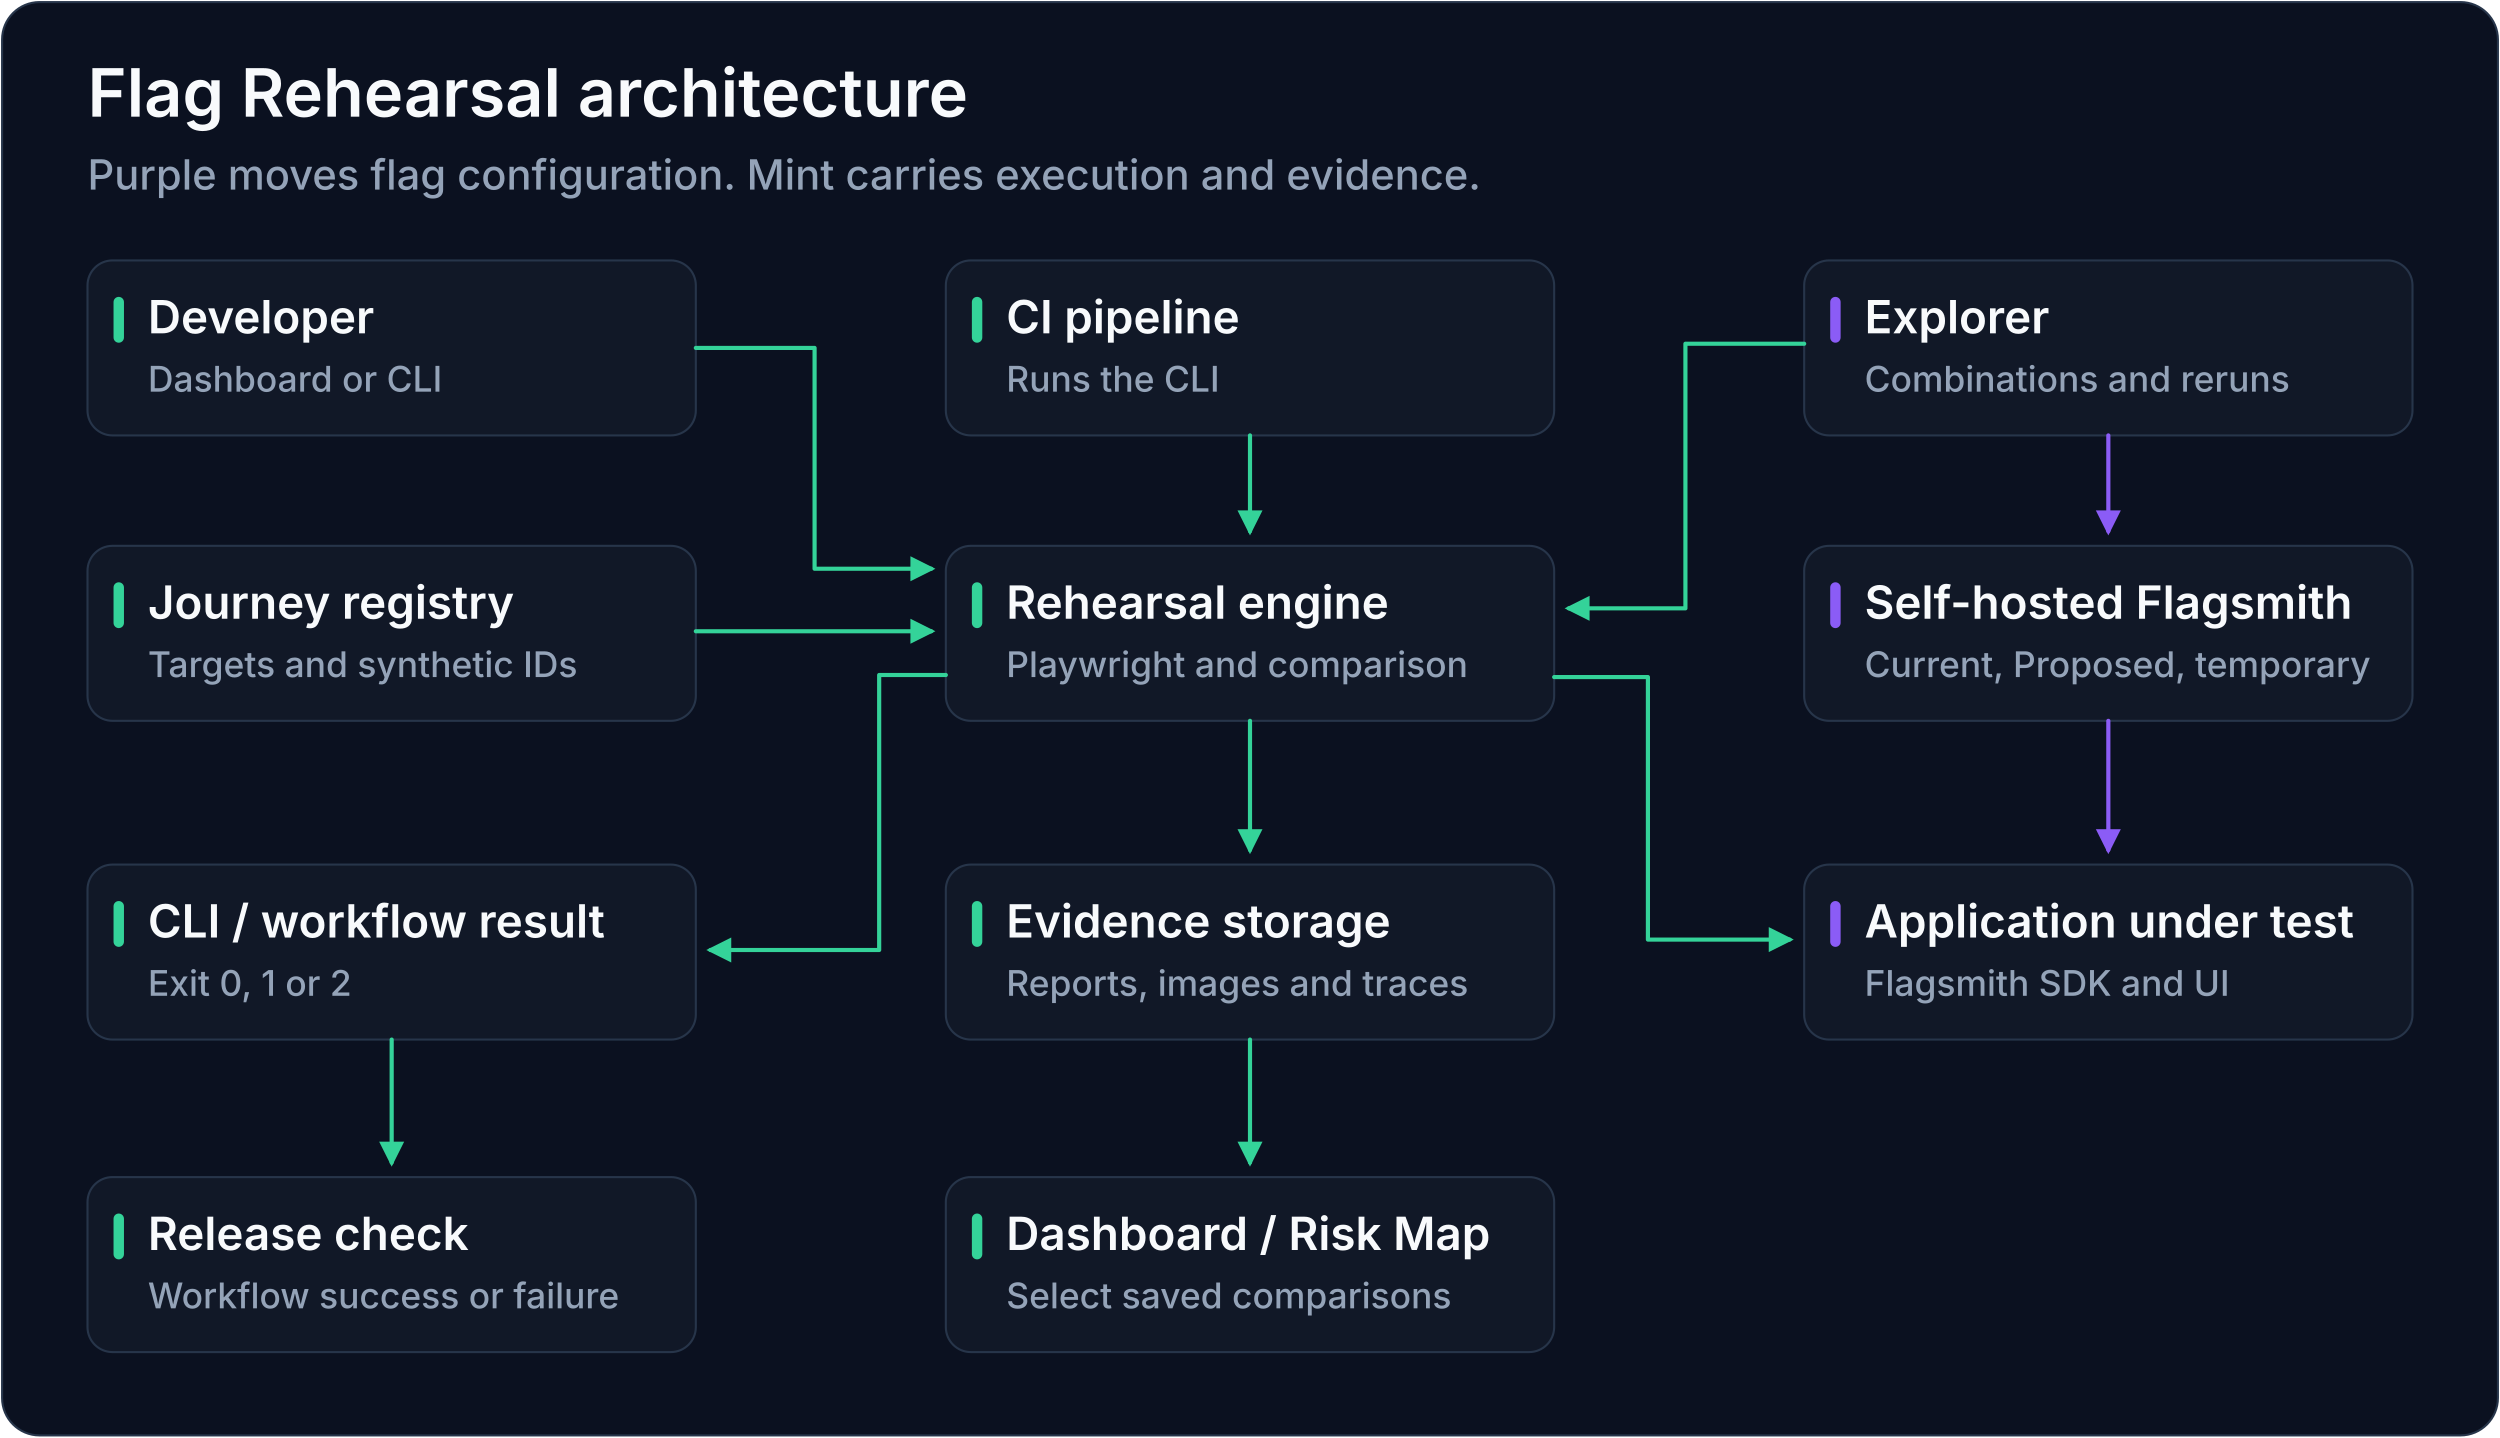
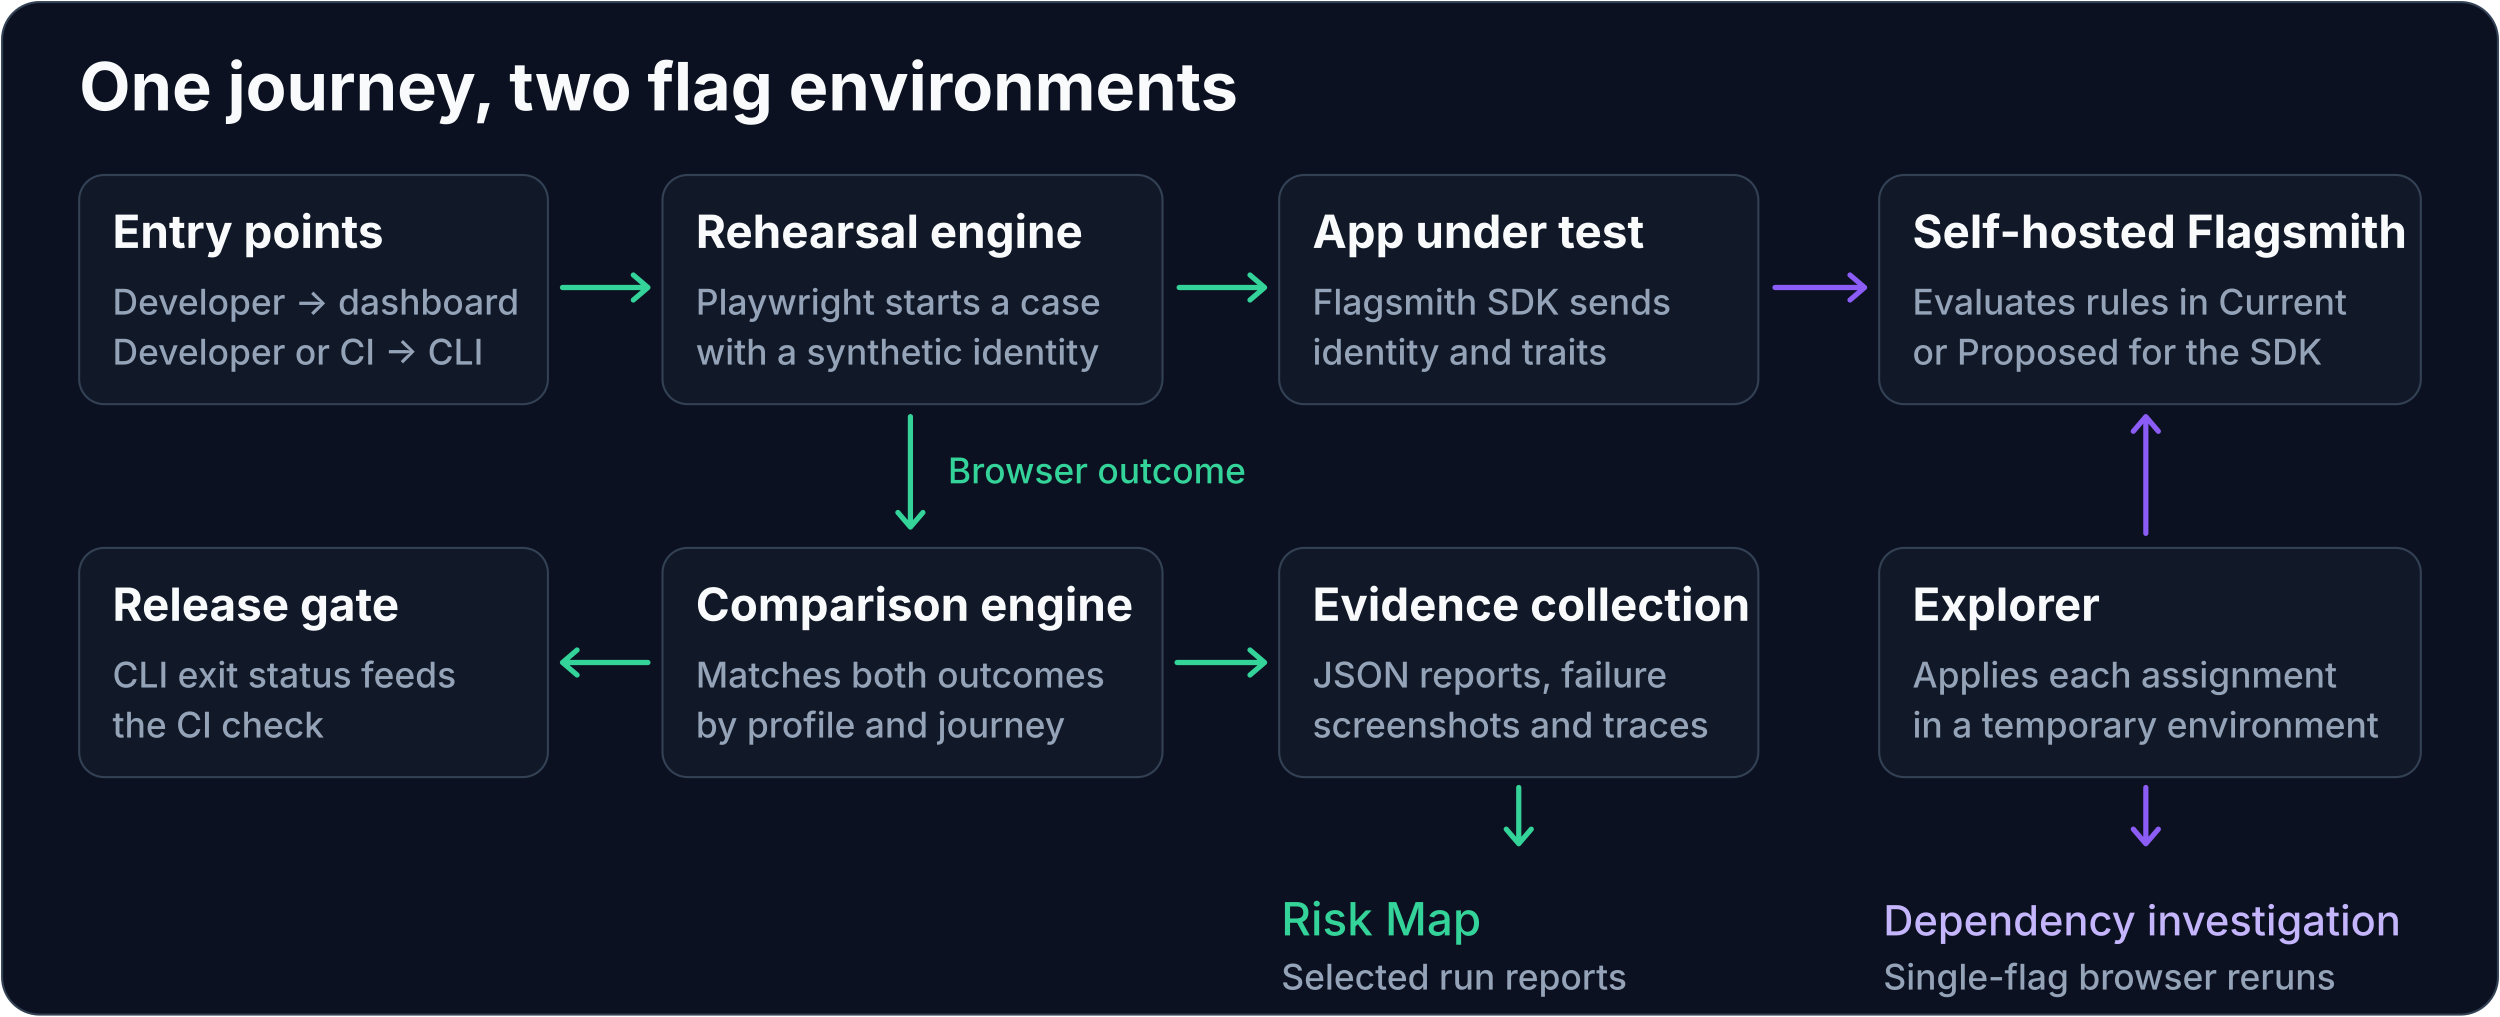
- <svg xmlns="http://www.w3.org/2000/svg" width="1200" height="690" viewBox="0 0 1200 690" role="img" aria-labelledby="title desc">
-   <defs>
-     <marker id="arrow" markerWidth="6" markerHeight="6" refX="5" refY="3" orient="auto">
-       <path d="M0 0 6 3 0 6Z" fill="context-stroke" />
-     </marker>
-   </defs>
-   <rect x="1" y="1" width="1198" height="688" rx="18" fill="#0B1120" stroke="#27354A" />
-   <text x="42" y="56" fill="#F8FAFC" font-family="system-ui,-apple-system,BlinkMacSystemFont,Segoe UI,sans-serif" font-size="32" font-weight="600">Flag Rehearsal architecture</text>
-   <text x="42" y="91" fill="#94A3B8" font-family="system-ui,-apple-system,BlinkMacSystemFont,Segoe UI,sans-serif" font-size="20" font-weight="500">Purple moves flag configuration. Mint carries execution and evidence.</text>
-   <rect x="42" y="125" width="292" height="84" rx="12" fill="#111827" stroke="#27354A" />
-   <rect x="55" y="143" width="4" height="21" rx="2" fill="#34D399" stroke="#34D399" />
-   <text x="71" y="160" fill="#F8FAFC" font-family="system-ui,-apple-system,BlinkMacSystemFont,Segoe UI,sans-serif" font-size="22" font-weight="600">Developer</text>
-   <text x="71" y="188" fill="#94A3B8" font-family="system-ui,-apple-system,BlinkMacSystemFont,Segoe UI,sans-serif" font-size="17" font-weight="500">Dashboard or CLI</text>
-   <rect x="454" y="125" width="292" height="84" rx="12" fill="#111827" stroke="#27354A" />
-   <rect x="467" y="143" width="4" height="21" rx="2" fill="#34D399" stroke="#34D399" />
-   <text x="483" y="160" fill="#F8FAFC" font-family="system-ui,-apple-system,BlinkMacSystemFont,Segoe UI,sans-serif" font-size="22" font-weight="600">CI pipeline</text>
-   <text x="483" y="188" fill="#94A3B8" font-family="system-ui,-apple-system,BlinkMacSystemFont,Segoe UI,sans-serif" font-size="17" font-weight="500">Runs the CLI</text>
-   <rect x="42" y="262" width="292" height="84" rx="12" fill="#111827" stroke="#27354A" />
-   <rect x="55" y="280" width="4" height="21" rx="2" fill="#34D399" stroke="#34D399" />
-   <text x="71" y="297" fill="#F8FAFC" font-family="system-ui,-apple-system,BlinkMacSystemFont,Segoe UI,sans-serif" font-size="22" font-weight="600">Journey registry</text>
-   <text x="71" y="325" fill="#94A3B8" font-family="system-ui,-apple-system,BlinkMacSystemFont,Segoe UI,sans-serif" font-size="17" font-weight="500">Targets and synthetic IDs</text>
-   <rect x="454" y="262" width="292" height="84" rx="12" fill="#111827" stroke="#27354A" />
-   <rect x="467" y="280" width="4" height="21" rx="2" fill="#34D399" stroke="#34D399" />
-   <text x="483" y="297" fill="#F8FAFC" font-family="system-ui,-apple-system,BlinkMacSystemFont,Segoe UI,sans-serif" font-size="22" font-weight="600">Rehearsal engine</text>
-   <text x="483" y="325" fill="#94A3B8" font-family="system-ui,-apple-system,BlinkMacSystemFont,Segoe UI,sans-serif" font-size="17" font-weight="500">Playwright and comparison</text>
-   <rect x="866" y="125" width="292" height="84" rx="12" fill="#111827" stroke="#27354A" />
-   <rect x="879" y="143" width="4" height="21" rx="2" fill="#8B5CF6" stroke="#8B5CF6" />
-   <text x="895" y="160" fill="#F8FAFC" font-family="system-ui,-apple-system,BlinkMacSystemFont,Segoe UI,sans-serif" font-size="22" font-weight="600">Explorer</text>
-   <text x="895" y="188" fill="#94A3B8" font-family="system-ui,-apple-system,BlinkMacSystemFont,Segoe UI,sans-serif" font-size="17" font-weight="500">Combinations and reruns</text>
-   <rect x="866" y="262" width="292" height="84" rx="12" fill="#111827" stroke="#27354A" />
-   <rect x="879" y="280" width="4" height="21" rx="2" fill="#8B5CF6" stroke="#8B5CF6" />
-   <text x="895" y="297" fill="#F8FAFC" font-family="system-ui,-apple-system,BlinkMacSystemFont,Segoe UI,sans-serif" font-size="22" font-weight="600">Self-hosted Flagsmith</text>
-   <text x="895" y="325" fill="#94A3B8" font-family="system-ui,-apple-system,BlinkMacSystemFont,Segoe UI,sans-serif" font-size="17" font-weight="500">Current, Proposed, temporary</text>
-   <rect x="866" y="415" width="292" height="84" rx="12" fill="#111827" stroke="#27354A" />
-   <rect x="879" y="433" width="4" height="21" rx="2" fill="#8B5CF6" stroke="#8B5CF6" />
-   <text x="895" y="450" fill="#F8FAFC" font-family="system-ui,-apple-system,BlinkMacSystemFont,Segoe UI,sans-serif" font-size="22" font-weight="600">Application under test</text>
-   <text x="895" y="478" fill="#94A3B8" font-family="system-ui,-apple-system,BlinkMacSystemFont,Segoe UI,sans-serif" font-size="17" font-weight="500">Flagsmith SDK and UI</text>
-   <rect x="454" y="415" width="292" height="84" rx="12" fill="#111827" stroke="#27354A" />
-   <rect x="467" y="433" width="4" height="21" rx="2" fill="#34D399" stroke="#34D399" />
-   <text x="483" y="450" fill="#F8FAFC" font-family="system-ui,-apple-system,BlinkMacSystemFont,Segoe UI,sans-serif" font-size="22" font-weight="600">Evidence storage</text>
-   <text x="483" y="478" fill="#94A3B8" font-family="system-ui,-apple-system,BlinkMacSystemFont,Segoe UI,sans-serif" font-size="17" font-weight="500">Reports, images and traces</text>
-   <rect x="454" y="565" width="292" height="84" rx="12" fill="#111827" stroke="#27354A" />
-   <rect x="467" y="583" width="4" height="21" rx="2" fill="#34D399" stroke="#34D399" />
-   <text x="483" y="600" fill="#F8FAFC" font-family="system-ui,-apple-system,BlinkMacSystemFont,Segoe UI,sans-serif" font-size="22" font-weight="600">Dashboard / Risk Map</text>
-   <text x="483" y="628" fill="#94A3B8" font-family="system-ui,-apple-system,BlinkMacSystemFont,Segoe UI,sans-serif" font-size="17" font-weight="500">Select saved comparisons</text>
-   <rect x="42" y="415" width="292" height="84" rx="12" fill="#111827" stroke="#27354A" />
-   <rect x="55" y="433" width="4" height="21" rx="2" fill="#34D399" stroke="#34D399" />
-   <text x="71" y="450" fill="#F8FAFC" font-family="system-ui,-apple-system,BlinkMacSystemFont,Segoe UI,sans-serif" font-size="22" font-weight="600">CLI / workflow result</text>
-   <text x="71" y="478" fill="#94A3B8" font-family="system-ui,-apple-system,BlinkMacSystemFont,Segoe UI,sans-serif" font-size="17" font-weight="500">Exit 0, 1 or 2</text>
-   <rect x="42" y="565" width="292" height="84" rx="12" fill="#111827" stroke="#27354A" />
-   <rect x="55" y="583" width="4" height="21" rx="2" fill="#34D399" stroke="#34D399" />
-   <text x="71" y="600" fill="#F8FAFC" font-family="system-ui,-apple-system,BlinkMacSystemFont,Segoe UI,sans-serif" font-size="22" font-weight="600">Release check</text>
-   <text x="71" y="628" fill="#94A3B8" font-family="system-ui,-apple-system,BlinkMacSystemFont,Segoe UI,sans-serif" font-size="17" font-weight="500">Workflow success or failure</text>
-   <path d="M334 167H391V273H447" fill="none" stroke="#34D399" stroke-width="2" stroke-linecap="round" stroke-linejoin="round" marker-end="url(#arrow)" />
-   <path d="M600 209V255" fill="none" stroke="#34D399" stroke-width="2" stroke-linecap="round" stroke-linejoin="round" marker-end="url(#arrow)" />
-   <path d="M334 303H447" fill="none" stroke="#34D399" stroke-width="2" stroke-linecap="round" stroke-linejoin="round" marker-end="url(#arrow)" />
-   <path d="M866 165H809V292H753" fill="none" stroke="#34D399" stroke-width="2" stroke-linecap="round" stroke-linejoin="round" marker-end="url(#arrow)" />
-   <path d="M1012 209V255" fill="none" stroke="#8B5CF6" stroke-width="2" stroke-linecap="round" stroke-linejoin="round" marker-end="url(#arrow)" />
-   <path d="M1012 346V408" fill="none" stroke="#8B5CF6" stroke-width="2" stroke-linecap="round" stroke-linejoin="round" marker-end="url(#arrow)" />
-   <path d="M746 325H791V451H859" fill="none" stroke="#34D399" stroke-width="2" stroke-linecap="round" stroke-linejoin="round" marker-end="url(#arrow)" />
-   <path d="M600 346V408" fill="none" stroke="#34D399" stroke-width="2" stroke-linecap="round" stroke-linejoin="round" marker-end="url(#arrow)" />
-   <path d="M600 499V558" fill="none" stroke="#34D399" stroke-width="2" stroke-linecap="round" stroke-linejoin="round" marker-end="url(#arrow)" />
-   <path d="M454 324H422V456H341" fill="none" stroke="#34D399" stroke-width="2" stroke-linecap="round" stroke-linejoin="round" marker-end="url(#arrow)" />
-   <path d="M188 499V558" fill="none" stroke="#34D399" stroke-width="2" stroke-linecap="round" stroke-linejoin="round" marker-end="url(#arrow)" />
+ <svg xmlns="http://www.w3.org/2000/svg" width="1200" height="488" viewBox="0 0 1200 488" role="img" aria-labelledby="title desc">
+   <rect x="1" y="1" width="1198" height="486" rx="18" fill="#0B1120" stroke="#334155" />
+   <text x="38" y="53" font-family="system-ui, -apple-system, Segoe UI, sans-serif" font-size="32" font-weight="650" fill="#F8FAFC">One journey, two flag environments</text>
+   <rect x="38" y="84" width="225" height="110" rx="12" fill="#111827" stroke="#334155" />
+   <text x="54" y="119" font-family="system-ui, -apple-system, Segoe UI, sans-serif" font-size="22" font-weight="650" fill="#F8FAFC">Entry points</text>
+   <text x="54" y="151" font-family="system-ui, -apple-system, Segoe UI, sans-serif" font-size="17" font-weight="550" fill="#94A3B8">Developer → dashboard</text>
+   <text x="54" y="175" font-family="system-ui, -apple-system, Segoe UI, sans-serif" font-size="17" font-weight="550" fill="#94A3B8">Developer or CI → CLI</text>
+   <path d="M270 138H311m-7 -6 7 6-7 6" stroke="#34D399" stroke-width="2.5" fill="none" stroke-linejoin="round" stroke-linecap="round" />
+   <rect x="318" y="84" width="240" height="110" rx="12" fill="#111827" stroke="#334155" />
+   <text x="334" y="119" font-family="system-ui, -apple-system, Segoe UI, sans-serif" font-size="22" font-weight="650" fill="#F8FAFC">Rehearsal engine</text>
+   <text x="334" y="151" font-family="system-ui, -apple-system, Segoe UI, sans-serif" font-size="17" font-weight="550" fill="#94A3B8">Playwright starts a case</text>
+   <text x="334" y="175" font-family="system-ui, -apple-system, Segoe UI, sans-serif" font-size="17" font-weight="550" fill="#94A3B8">with a synthetic identity</text>
+   <path d="M566 138H607m-7 -6 7 6-7 6" stroke="#34D399" stroke-width="2.5" fill="none" stroke-linejoin="round" stroke-linecap="round" />
+   <rect x="614" y="84" width="230" height="110" rx="12" fill="#111827" stroke="#334155" />
+   <text x="630" y="119" font-family="system-ui, -apple-system, Segoe UI, sans-serif" font-size="22" font-weight="650" fill="#F8FAFC">App under test</text>
+   <text x="630" y="151" font-family="system-ui, -apple-system, Segoe UI, sans-serif" font-size="17" font-weight="550" fill="#94A3B8">Flagsmith SDK sends</text>
+   <text x="630" y="175" font-family="system-ui, -apple-system, Segoe UI, sans-serif" font-size="17" font-weight="550" fill="#94A3B8">identity and traits</text>
+   <path d="M852 138H895m-7 -6 7 6-7 6" stroke="#8B5CF6" stroke-width="2.5" fill="none" stroke-linejoin="round" stroke-linecap="round" />
+   <rect x="902" y="84" width="260" height="110" rx="12" fill="#111827" stroke="#334155" />
+   <text x="918" y="119" font-family="system-ui, -apple-system, Segoe UI, sans-serif" font-size="22" font-weight="650" fill="#F8FAFC">Self-hosted Flagsmith</text>
+   <text x="918" y="151" font-family="system-ui, -apple-system, Segoe UI, sans-serif" font-size="17" font-weight="550" fill="#94A3B8">Evaluates rules in Current</text>
+   <text x="918" y="175" font-family="system-ui, -apple-system, Segoe UI, sans-serif" font-size="17" font-weight="550" fill="#94A3B8">or Proposed for the SDK</text>
+   <path d="M437 200V253m-6 -7 6 7 6-7" stroke="#34D399" stroke-width="2.5" fill="none" stroke-linejoin="round" stroke-linecap="round" />
+   <text x="455" y="232" font-family="system-ui, -apple-system, Segoe UI, sans-serif" font-size="17" font-weight="550" fill="#34D399">Browser outcome</text>
+   <path d="M1030 256V200m-6 7 6-7 6 7" stroke="#8B5CF6" stroke-width="2.5" fill="none" stroke-linejoin="round" stroke-linecap="round" />
+   <rect x="38" y="263" width="225" height="110" rx="12" fill="#111827" stroke="#334155" />
+   <text x="54" y="298" font-family="system-ui, -apple-system, Segoe UI, sans-serif" font-size="22" font-weight="650" fill="#F8FAFC">Release gate</text>
+   <text x="54" y="330" font-family="system-ui, -apple-system, Segoe UI, sans-serif" font-size="17" font-weight="550" fill="#94A3B8">CLI exit status feeds</text>
+   <text x="54" y="354" font-family="system-ui, -apple-system, Segoe UI, sans-serif" font-size="17" font-weight="550" fill="#94A3B8">the CI check</text>
+   <path d="M311 318H270m7 -6-7 6 7 6" stroke="#34D399" stroke-width="2.5" fill="none" stroke-linejoin="round" stroke-linecap="round" />
+   <rect x="318" y="263" width="240" height="110" rx="12" fill="#111827" stroke="#334155" />
+   <text x="334" y="298" font-family="system-ui, -apple-system, Segoe UI, sans-serif" font-size="22" font-weight="650" fill="#F8FAFC">Comparison engine</text>
+   <text x="334" y="330" font-family="system-ui, -apple-system, Segoe UI, sans-serif" font-size="17" font-weight="550" fill="#94A3B8">Matches both outcomes</text>
+   <text x="334" y="354" font-family="system-ui, -apple-system, Segoe UI, sans-serif" font-size="17" font-weight="550" fill="#94A3B8">by profile and journey</text>
+   <path d="M565 318H607m-7 -6 7 6-7 6" stroke="#34D399" stroke-width="2.5" fill="none" stroke-linejoin="round" stroke-linecap="round" />
+   <rect x="614" y="263" width="230" height="110" rx="12" fill="#111827" stroke="#334155" />
+   <text x="630" y="298" font-family="system-ui, -apple-system, Segoe UI, sans-serif" font-size="22" font-weight="650" fill="#F8FAFC">Evidence collection</text>
+   <text x="630" y="330" font-family="system-ui, -apple-system, Segoe UI, sans-serif" font-size="17" font-weight="550" fill="#94A3B8">JSON reports, failure</text>
+   <text x="630" y="354" font-family="system-ui, -apple-system, Segoe UI, sans-serif" font-size="17" font-weight="550" fill="#94A3B8">screenshots and traces</text>
+   <rect x="902" y="263" width="260" height="110" rx="12" fill="#111827" stroke="#334155" />
+   <text x="918" y="298" font-family="system-ui, -apple-system, Segoe UI, sans-serif" font-size="22" font-weight="650" fill="#F8FAFC">Explorer</text>
+   <text x="918" y="330" font-family="system-ui, -apple-system, Segoe UI, sans-serif" font-size="17" font-weight="550" fill="#94A3B8">Applies each assignment</text>
+   <text x="918" y="354" font-family="system-ui, -apple-system, Segoe UI, sans-serif" font-size="17" font-weight="550" fill="#94A3B8">in a temporary environment</text>
+   <path d="M729 378V405m-6 -7 6 7 6-7" stroke="#34D399" stroke-width="2.5" fill="none" stroke-linejoin="round" stroke-linecap="round" />
+   <text x="615" y="449" font-family="system-ui, -apple-system, Segoe UI, sans-serif" font-size="22" font-weight="550" fill="#34D399">Risk Map</text>
+   <text x="615" y="475" font-family="system-ui, -apple-system, Segoe UI, sans-serif" font-size="17" font-weight="550" fill="#94A3B8">Selected run reports</text>
+   <path d="M1030 378V405m-6 -7 6 7 6-7" stroke="#8B5CF6" stroke-width="2.5" fill="none" stroke-linejoin="round" stroke-linecap="round" />
+   <text x="904" y="449" font-family="system-ui, -apple-system, Segoe UI, sans-serif" font-size="20" font-weight="550" fill="#C4B5FD">Dependency investigation</text>
+   <text x="904" y="475" font-family="system-ui, -apple-system, Segoe UI, sans-serif" font-size="17" font-weight="550" fill="#94A3B8">Single-flag browser reruns</text>
</svg>
